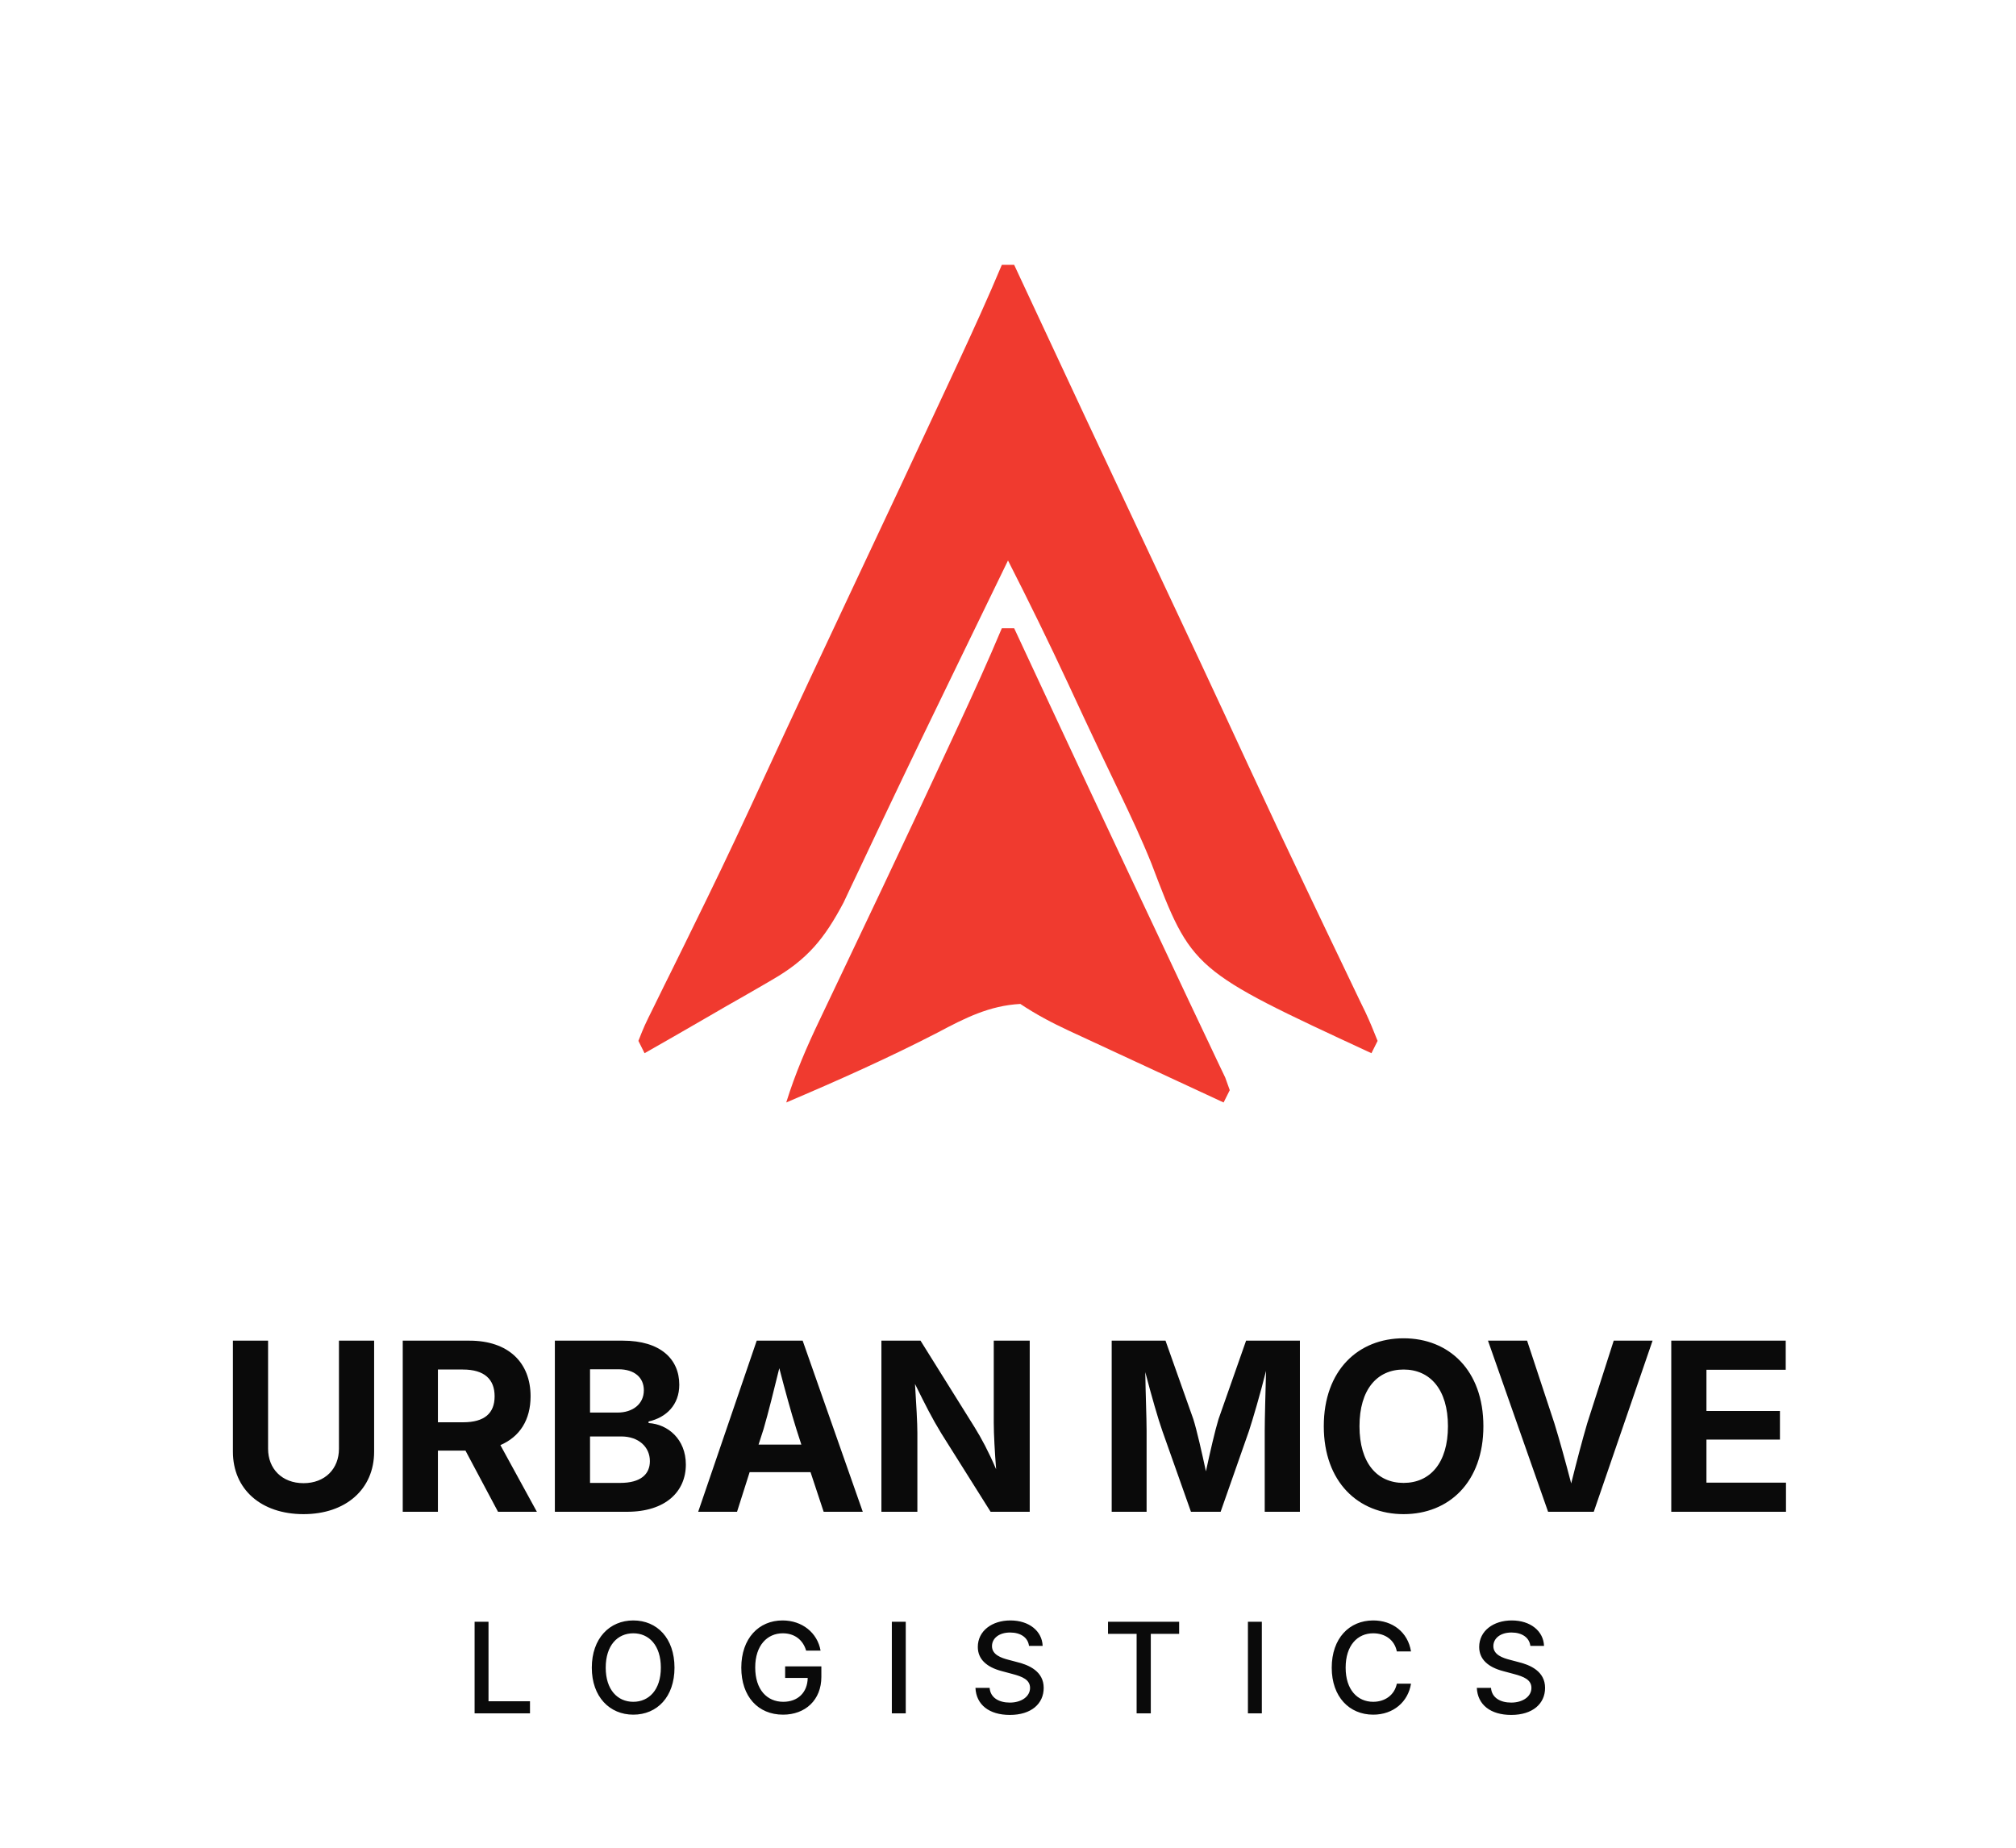
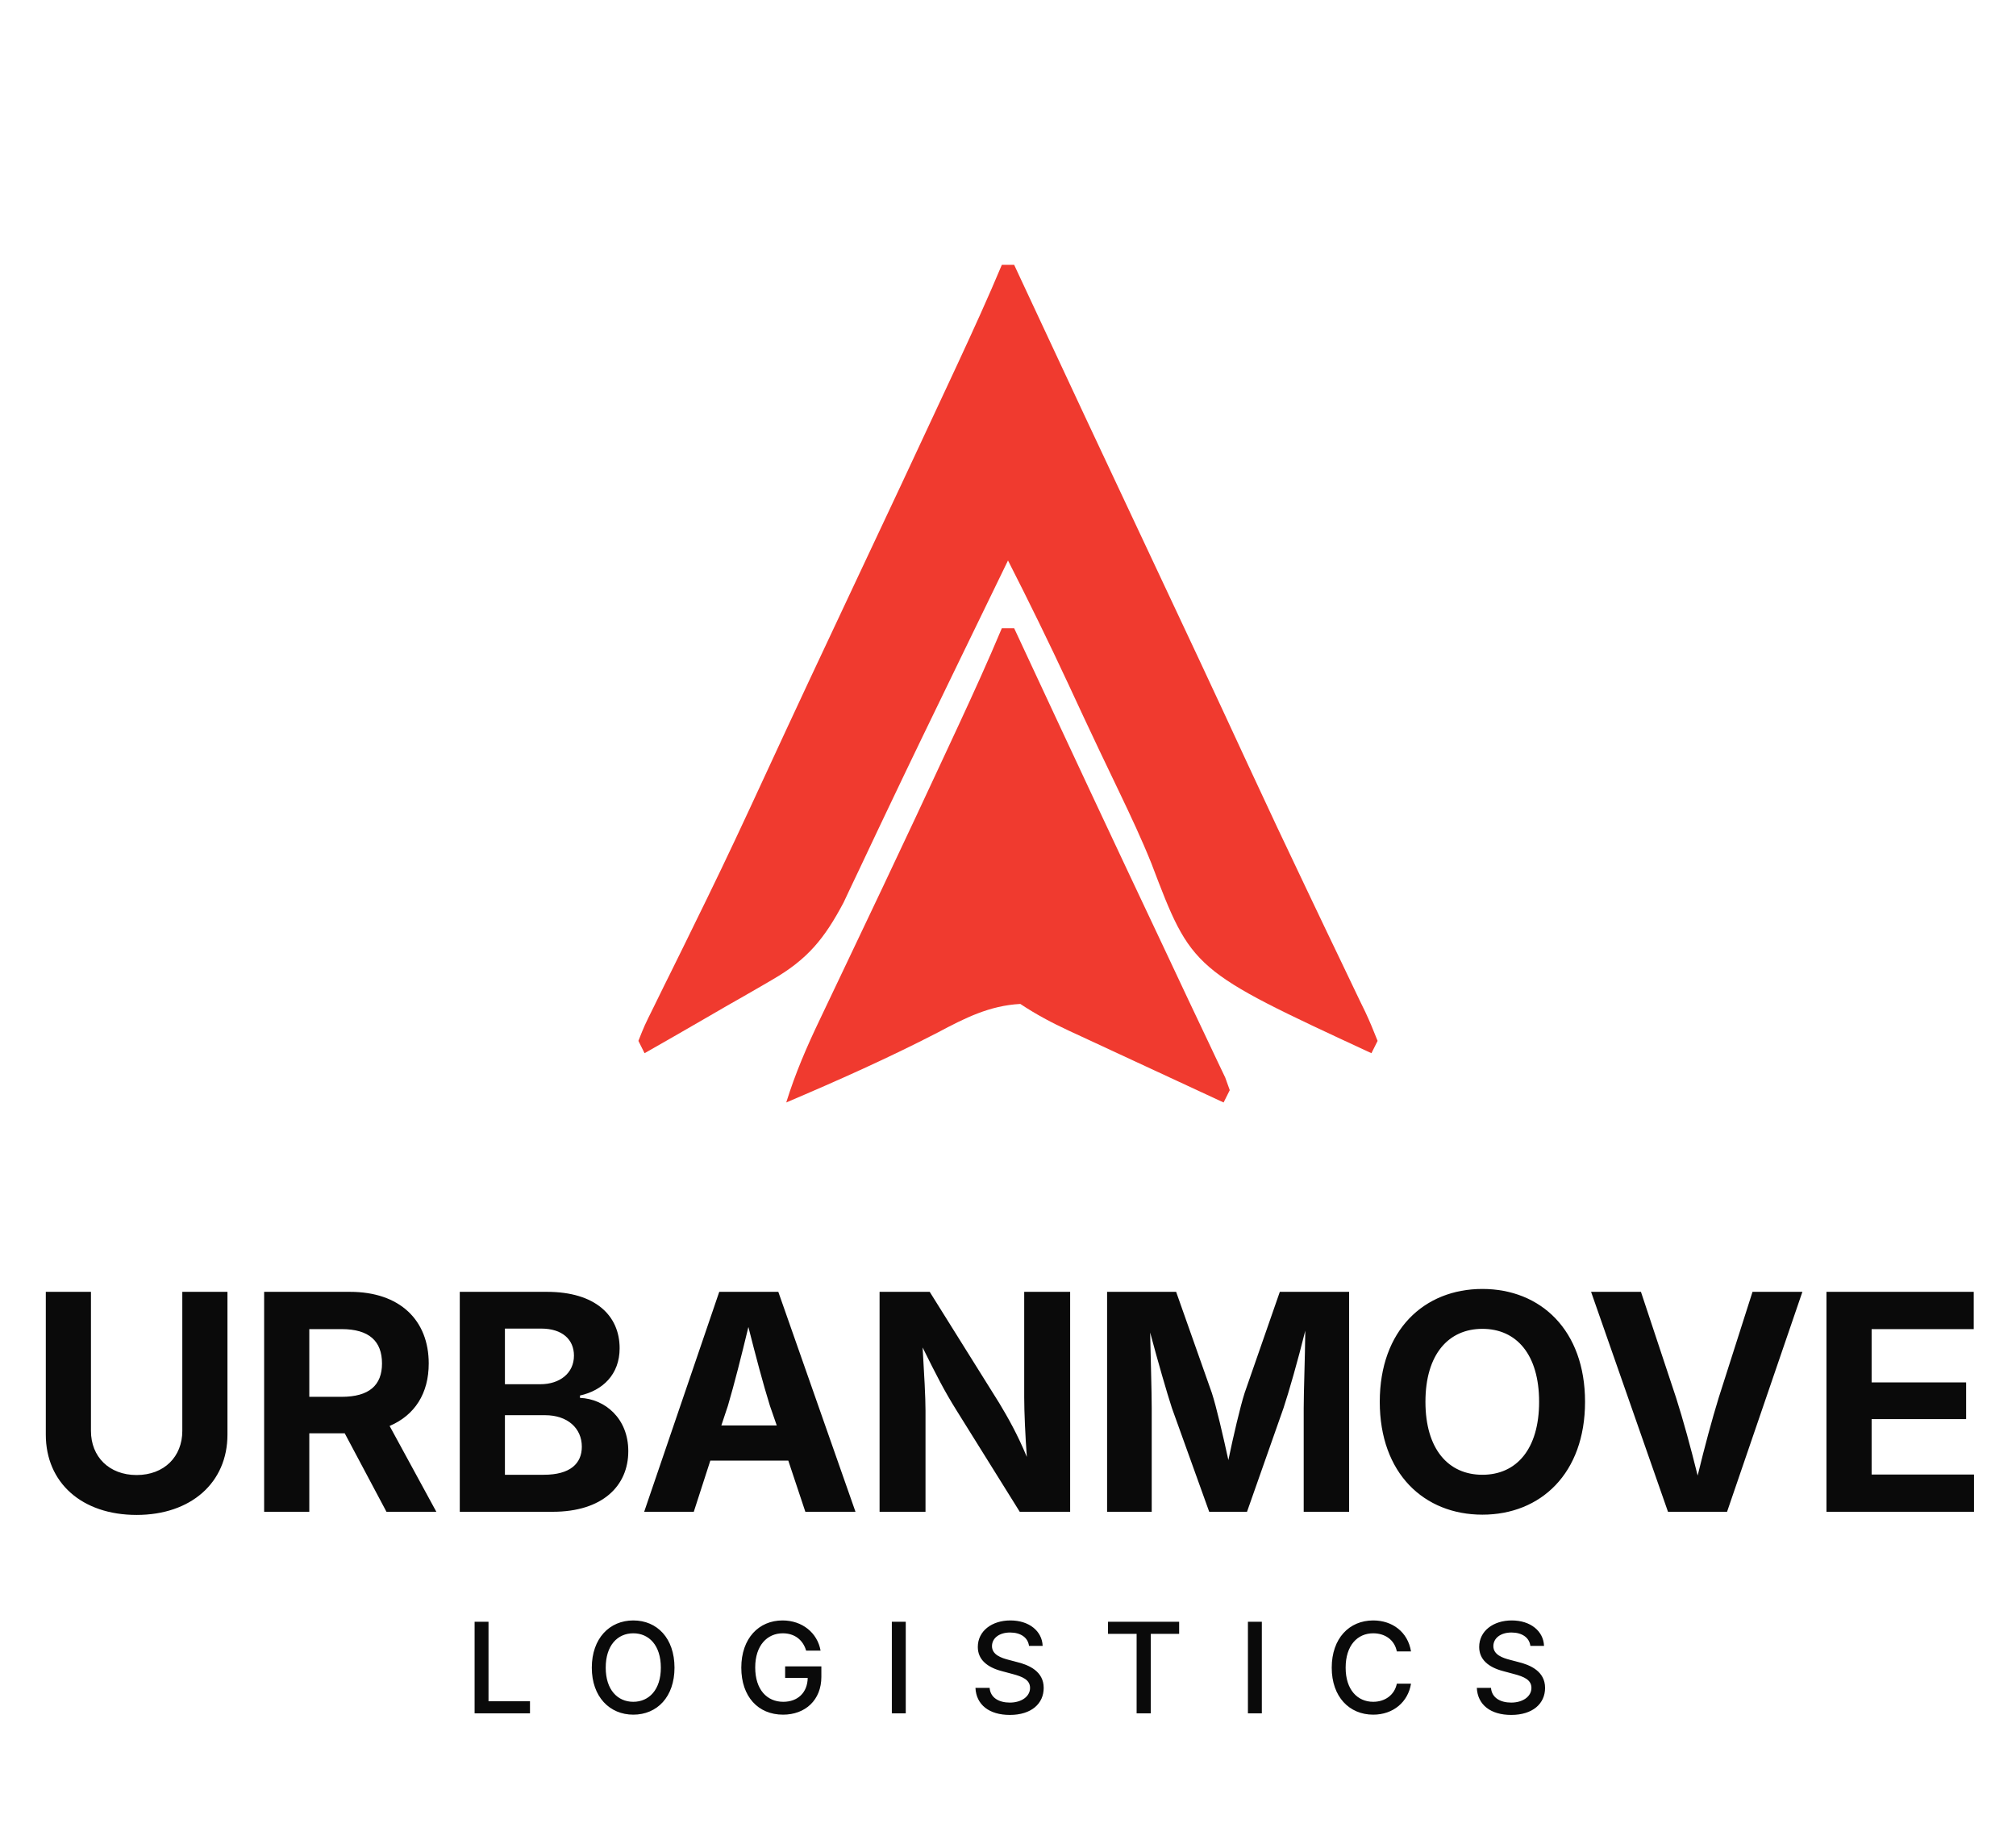
<svg xmlns="http://www.w3.org/2000/svg" viewBox="0 0 120 110" width="120" height="110" fill="none">
  <svg x="0" y="0" width="120" height="88" viewBox="150 90 200 240">
    <path d="M0 0 C0.66 0 1.32 0 2 0 C2.34 0.731 2.681 1.461 3.031 2.214 C10.012 17.199 17.015 32.172 24.062 47.125 C29.427 58.507 34.761 69.902 40.036 81.326 C43.114 87.981 46.238 94.611 49.398 101.227 C50.522 103.585 51.644 105.944 52.767 108.303 C53.502 109.844 54.241 111.384 54.982 112.922 C56.013 115.062 57.035 117.206 58.055 119.352 C58.525 120.318 58.525 120.318 59.006 121.304 C59.731 122.842 60.374 124.419 61 126 C60.67 126.66 60.34 127.32 60 128 C30.854 114.488 30.854 114.488 24.278 97.181 C22.702 93.258 20.912 89.461 19.09 85.648 C18.557 84.534 18.557 84.534 18.014 83.397 C17.287 81.876 16.559 80.354 15.831 78.833 C14.108 75.214 12.424 71.577 10.734 67.941 C7.609 61.232 4.359 54.596 1 48 C-1.052 52.226 -3.103 56.452 -5.154 60.678 C-5.883 62.182 -6.613 63.686 -7.343 65.189 C-11.118 72.963 -14.887 80.74 -18.594 88.547 C-19.4 90.241 -19.4 90.241 -20.222 91.969 C-21.216 94.063 -22.206 96.158 -23.192 98.256 C-23.639 99.196 -24.086 100.137 -24.547 101.105 C-25.117 102.314 -25.117 102.314 -25.698 103.548 C-28.795 109.382 -31.521 112.762 -37.297 116.086 C-37.891 116.433 -38.484 116.779 -39.096 117.136 C-40.973 118.229 -42.861 119.302 -44.75 120.375 C-46.033 121.117 -47.316 121.861 -48.598 122.605 C-51.724 124.418 -54.859 126.214 -58 128 C-58.33 127.34 -58.66 126.68 -59 126 C-58.035 123.555 -58.035 123.555 -56.492 120.445 C-55.925 119.288 -55.357 118.131 -54.772 116.939 C-54.464 116.319 -54.155 115.699 -53.837 115.06 C-52.193 111.753 -50.575 108.432 -48.953 105.113 C-48.452 104.091 -48.452 104.091 -47.941 103.048 C-44.745 96.511 -41.671 89.92 -38.625 83.312 C-33.795 72.853 -28.914 62.42 -24 52 C-18.87 41.116 -13.759 30.224 -8.688 19.312 C-8.154 18.167 -7.621 17.022 -7.072 15.842 C-4.636 10.592 -2.237 5.338 0 0 Z" fill="#F03A2F" transform="translate(249,133)" />
    <path d="M0 0 C0.66 0 1.32 0 2 0 C2.34 0.731 2.681 1.461 3.031 2.214 C4.687 5.768 6.343 9.322 8 12.875 C8.307 13.534 8.615 14.193 8.931 14.872 C12.713 22.98 16.505 31.082 20.316 39.176 C20.672 39.931 21.027 40.685 21.394 41.463 C23.121 45.13 24.85 48.797 26.58 52.462 C27.827 55.105 29.07 57.75 30.309 60.396 C31.4 62.721 32.499 65.042 33.609 67.358 C34.311 68.846 34.311 68.846 35.027 70.363 C35.436 71.218 35.844 72.073 36.265 72.954 C36.508 73.629 36.75 74.304 37 75 C36.67 75.66 36.34 76.32 36 77 C31.781 75.046 27.564 73.089 23.347 71.128 C21.913 70.462 20.479 69.797 19.044 69.132 C16.98 68.176 14.918 67.217 12.855 66.258 C12.215 65.962 11.574 65.666 10.914 65.361 C8.114 64.055 5.578 62.719 3 61 C-2.035 61.274 -6.003 63.3 -10.375 65.625 C-18.432 69.79 -26.657 73.45 -35 77 C-33.55 72.314 -31.66 67.937 -29.543 63.523 C-29.203 62.808 -28.864 62.093 -28.514 61.356 C-27.786 59.823 -27.056 58.29 -26.325 56.758 C-24.398 52.721 -22.483 48.678 -20.566 44.637 C-20.181 43.824 -19.795 43.011 -19.397 42.174 C-15.77 34.529 -12.188 26.863 -8.625 19.188 C-8.097 18.052 -7.568 16.916 -7.024 15.746 C-4.605 10.528 -2.225 5.304 0 0 Z" fill="#F03A2F" transform="translate(249,192)" />
  </svg>
-   <text x="60" y="90" text-anchor="middle" font-family="system-ui, -apple-system, sans-serif" font-size="14" font-weight="700" letter-spacing="-0.01em" fill="#0A0A0A">URBAN MOVE</text>
+   <text x="60" y="90" text-anchor="middle" font-family="system-ui, -apple-system, sans-serif" font-size="18" font-weight="700" letter-spacing="-0.01em" fill="#0A0A0A">URBANMOVE</text>
  <text x="60" y="102" text-anchor="middle" font-family="system-ui, -apple-system, sans-serif" font-size="7.5" font-weight="500" letter-spacing="0.42em" fill="#0A0A0A">LOGISTICS</text>
</svg>
